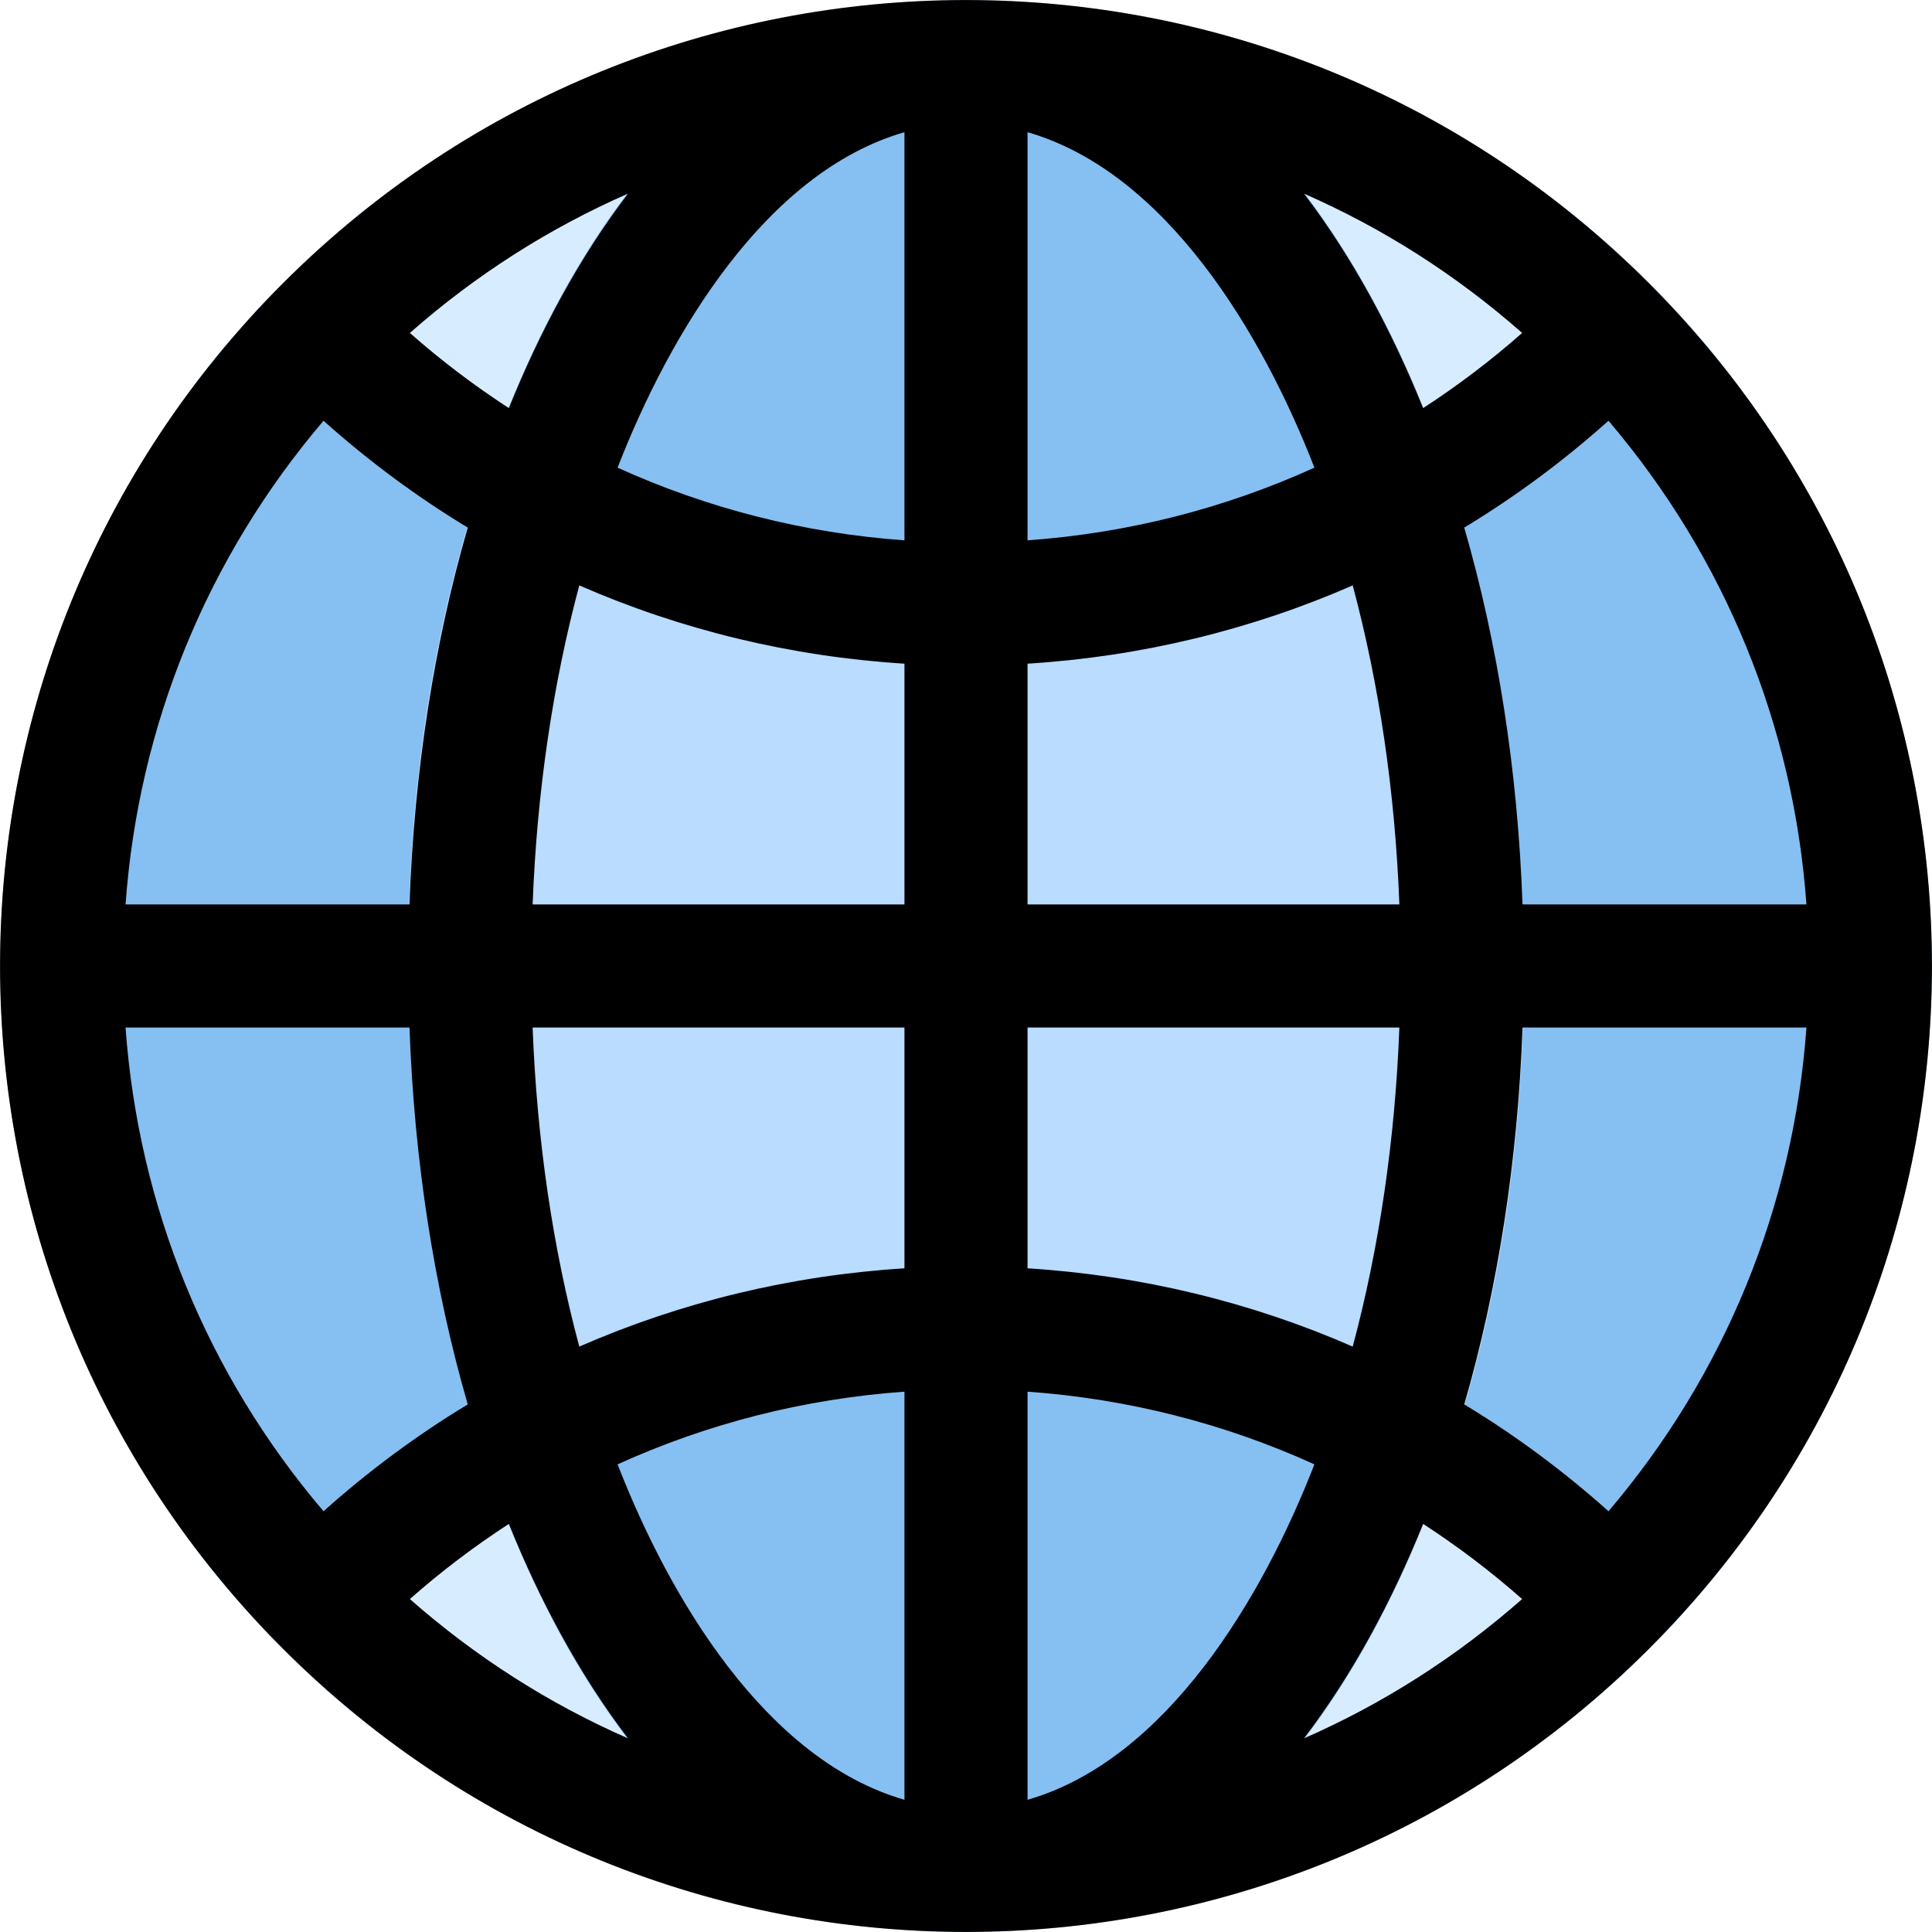
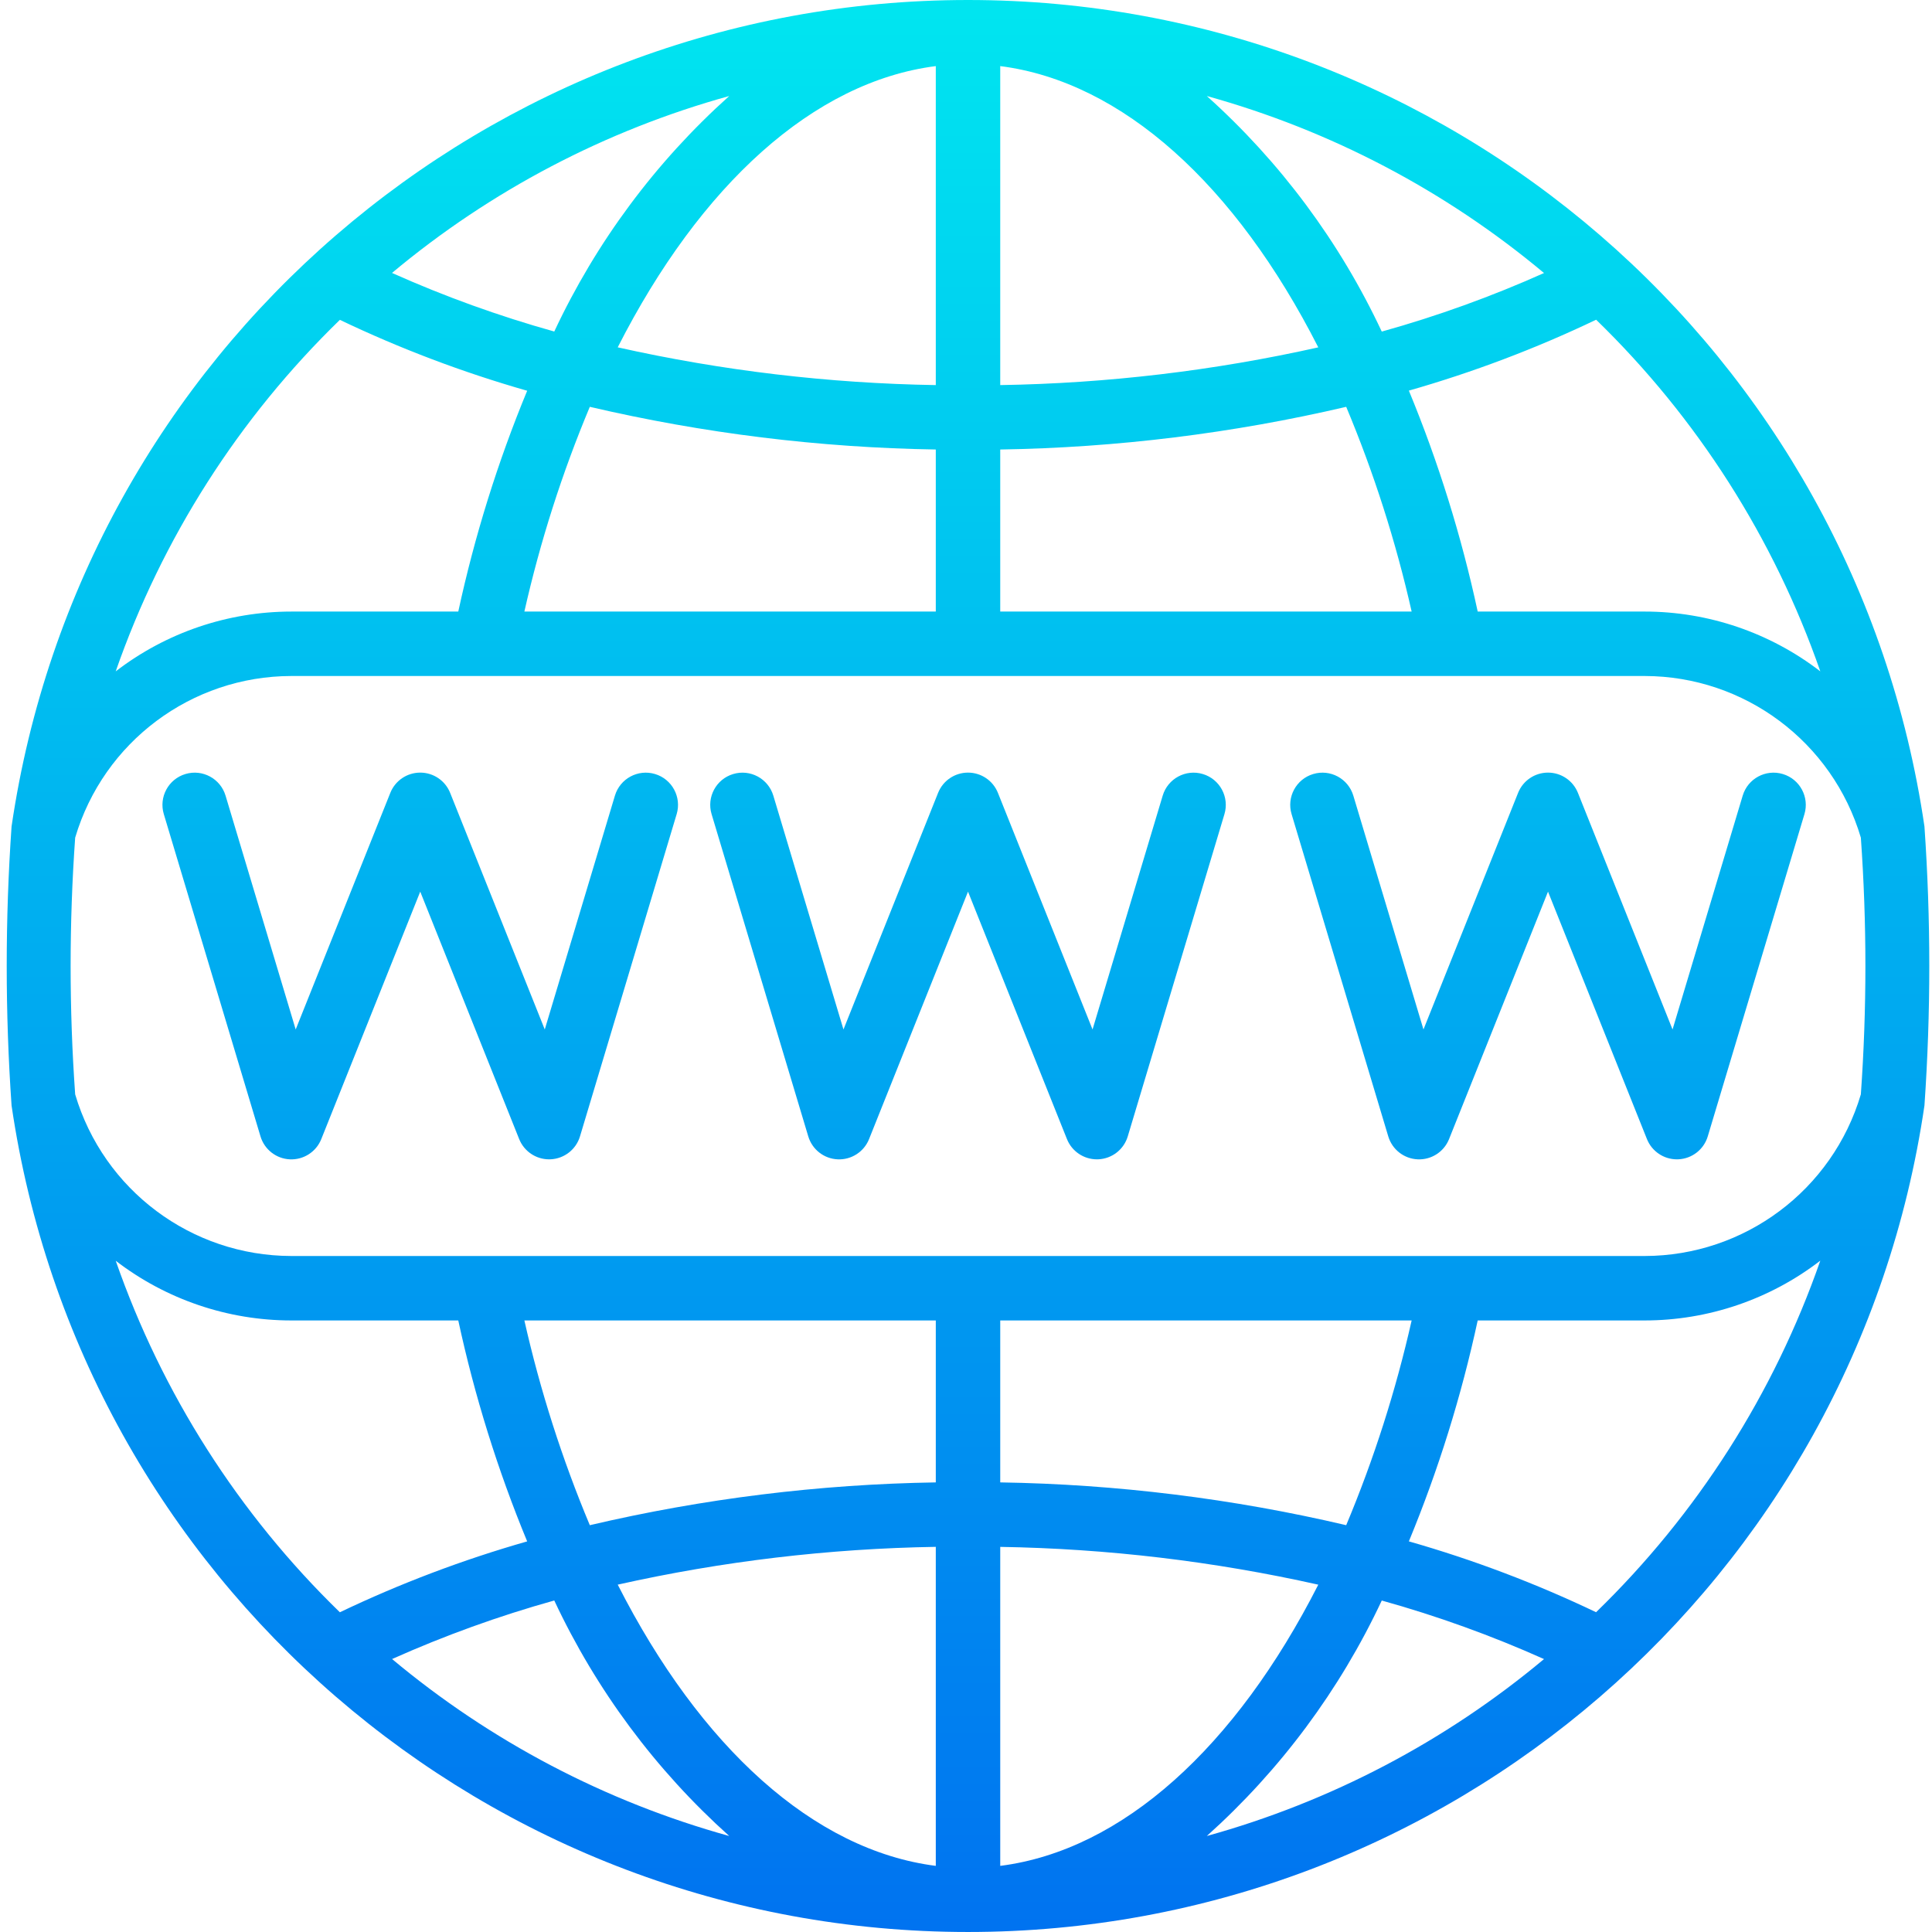
- <svg xmlns="http://www.w3.org/2000/svg" id="Layer_1" enable-background="new 0 0 512.443 512.443" height="512" viewBox="0 0 512.443 512.443" width="512">
-   <path d="m256.221 512.373c-141.567 0-256.151-114.564-256.151-256.152 0-141.566 114.564-256.151 256.151-256.151 141.567 0 256.151 114.564 256.151 256.151.001 141.566-114.563 256.152-256.151 256.152z" fill="#86bff2" />
-   <path d="m73.349 99.741c-6.227-6.348-6.227-16.512 0-22.86 100.546-102.514 265.212-102.5 365.744 0 6.227 6.348 6.227 16.512 0 22.86-100.546 102.515-265.211 102.5-365.744 0z" fill="#d7edff" />
-   <path d="m73.349 435.562c-6.227-6.348-6.227-16.512 0-22.86 100.546-102.515 265.212-102.501 365.744 0 6.227 6.348 6.227 16.512 0 22.86-100.548 102.515-265.21 102.5-365.744 0z" fill="#d7edff" />
-   <path d="m256.221 512.373c-133.523 0-194.37-274.993-107.354-433.587 27.85-50.76 65.976-78.715 107.354-78.715 133.523 0 194.37 274.993 107.354 433.587-27.849 50.759-65.975 78.715-107.354 78.715z" fill="#b9dcff" />
-   <path d="m124.065 139.944c80.735 48.835 183.533 48.862 264.313 0-53.902-186.191-210.232-186.81-264.313 0z" fill="#86bff2" />
-   <path d="m124.065 372.499c53.954 186.368 210.291 186.607 264.313 0-80.735-48.835-183.533-48.863-264.313 0z" fill="#86bff2" />
-   <path d="m437.347 75.095c-100.1-100.102-262.136-100.118-362.252 0-100.103 100.102-100.118 262.136 0 362.253 100.1 100.102 262.136 100.118 362.252 0 100.104-100.103 100.118-262.137 0-362.253zm-10.705 325.738c-11.968-10.702-24.77-20.173-38.264-28.335 8.919-30.809 14.203-64.712 15.452-99.954h75.309c-3.406 47.503-21.657 92.064-52.497 128.289zm-393.338-128.289h75.309c1.249 35.242 6.533 69.145 15.452 99.954-13.494 8.162-26.296 17.633-38.264 28.335-30.84-36.225-49.091-80.786-52.497-128.289zm52.497-160.935c11.968 10.702 24.77 20.173 38.264 28.335-8.919 30.809-14.203 64.712-15.452 99.954h-75.309c3.406-47.503 21.657-92.064 52.497-128.289zm154.097 31.708c-26.622-1.904-52.291-8.461-76.088-19.278 13.84-35.639 39.354-78.384 76.088-88.977zm0 32.708v63.873h-98.625c1.13-29.812 5.354-58.439 12.379-84.632 27.043 11.822 56.127 18.882 86.246 20.759zm0 96.519v63.873c-30.119 1.877-59.203 8.937-86.246 20.759-7.025-26.193-11.249-54.82-12.379-84.632zm0 96.581v108.254c-36.732-10.593-62.246-53.333-76.088-88.976 23.797-10.817 49.467-17.374 76.088-19.278zm32.647 0c26.622 1.904 52.291 8.461 76.088 19.278-13.841 35.64-39.354 78.383-76.088 88.976zm0-32.708v-63.873h98.625c-1.13 29.812-5.354 58.439-12.379 84.632-27.044-11.822-56.128-18.882-86.246-20.759zm0-96.519v-63.873c30.119-1.877 59.203-8.937 86.246-20.759 7.025 26.193 11.249 54.82 12.379 84.632zm0-96.581v-108.254c36.734 10.593 62.248 53.338 76.088 88.977-23.797 10.816-49.467 17.373-76.088 19.277zm73.32-91.957c20.895 9.15 40.389 21.557 57.864 36.951-8.318 7.334-17.095 13.984-26.26 19.931-8.139-20.152-18.537-39.736-31.604-56.882zm-210.891 56.882c-9.165-5.947-17.941-12.597-26.26-19.931 17.475-15.394 36.969-27.801 57.864-36.951-13.068 17.148-23.466 36.732-31.604 56.882zm0 295.958c8.138 20.151 18.537 39.736 31.604 56.882-20.895-9.15-40.389-21.557-57.864-36.951 8.318-7.334 17.095-13.984 26.26-19.931zm242.495 0c9.165 5.947 17.942 12.597 26.26 19.93-17.475 15.394-36.969 27.801-57.864 36.951 13.066-17.144 23.465-36.729 31.604-56.881zm26.361-164.302c-1.249-35.242-6.533-69.146-15.452-99.954 13.494-8.162 26.295-17.633 38.264-28.335 30.84 36.225 49.091 80.786 52.497 128.289z" />
+ <svg xmlns="http://www.w3.org/2000/svg" xmlns:xlink="http://www.w3.org/1999/xlink" height="479pt" viewBox="-1 0 479 479.67" width="479pt">
+   <linearGradient id="lg1">
+     <stop offset="0" stop-color="#006df0" />
+     <stop offset="1" stop-color="#00e7f0" />
+   </linearGradient>
+   <linearGradient id="linear0" gradientUnits="userSpaceOnUse" x1="102.999" x2="102.999" xlink:href="#lg1" y1="503.475" y2="-5.917" />
+   <linearGradient id="linear1" gradientUnits="userSpaceOnUse" x1="238.999" x2="238.999" xlink:href="#lg1" y1="503.475" y2="-5.917" />
+   <linearGradient id="linear2" gradientUnits="userSpaceOnUse" x1="382.999" x2="382.999" xlink:href="#lg1" y1="503.475" y2="-5.917" />
+   <path d="m135 287.836c-3.273 0-6.215-1.988-7.434-5.023l-24.566-61.441-24.57 61.441c-1.262 3.16-4.387 5.176-7.789 5.023-3.402-.152-6.332-2.441-7.305-5.707l-24-80c-1.27-4.23 1.133-8.691 5.367-9.957 4.23-1.27 8.691 1.133 9.961 5.367l17.414 58.055 23.488-58.734c1.211-3.043 4.156-5.039 7.434-5.039 3.273 0 6.219 1.996 7.43 5.039l23.488 58.734 17.418-58.055c1.266-4.234 5.727-6.637 9.957-5.367 4.234 1.266 6.637 5.727 5.371 9.957l-24 80c-.977 3.262-3.914 5.547-7.312 5.699zm0 0" fill="url(#linear0)" />
+   <path d="m271 287.836c-3.273 0-6.215-1.988-7.434-5.023l-24.566-61.441-24.57 61.441c-1.262 3.16-4.387 5.176-7.789 5.023-3.402-.152-6.332-2.441-7.305-5.707l-24-80c-1.27-4.23 1.133-8.691 5.367-9.957 4.23-1.27 8.691 1.133 9.961 5.367l17.414 58.055 23.488-58.734c1.211-3.043 4.156-5.039 7.434-5.039 3.273 0 6.219 1.996 7.43 5.039l23.488 58.734 17.418-58.055c1.266-4.234 5.727-6.637 9.957-5.367 4.234 1.266 6.637 5.727 5.371 9.957l-24 80c-.977 3.262-3.906 5.547-7.305 5.699zm0 0" fill="url(#linear1)" />
+   <path d="m415 287.836c-3.273 0-6.215-1.988-7.434-5.023l-24.566-61.441-24.57 61.441c-1.262 3.16-4.387 5.176-7.789 5.023-3.402-.152-6.332-2.441-7.305-5.707l-24-80c-1.27-4.23 1.133-8.691 5.367-9.957 4.23-1.27 8.691 1.133 9.961 5.367l17.414 58.055 23.488-58.734c1.211-3.043 4.156-5.039 7.434-5.039 3.273 0 6.219 1.996 7.43 5.039l23.488 58.734 17.418-58.055c1.266-4.234 5.727-6.637 9.957-5.367 4.234 1.266 6.637 5.727 5.371 9.957l-24 80c-.977 3.262-3.906 5.547-7.305 5.699zm0 0" fill="url(#linear2)" />
+   <path d="m476.461 205.203c-17.266-117.848-118.355-205.203-237.461-205.203-119.109 0-220.195 87.355-237.465 205.203-1.602 23.059-1.602 46.203 0 69.262 17.27 117.852 118.355 205.203 237.465 205.203 119.105 0 220.195-87.352 237.461-205.203 1.602-23.059 1.602-46.203 0-69.262zm-15.789 66.496c-7.047 23.773-28.875 40.098-53.672 40.137h-336c-24.801-.039-46.629-16.359-53.672-40.137-1.504-21.215-1.504-42.512 0-63.727 7.043-23.777 28.871-40.102 53.672-40.137h336c24.797.039 46.625 16.359 53.672 40.137 1.504 21.215 1.504 42.512 0 63.727zm-213.672 56.137h102.145c-3.926 17.383-9.363 34.395-16.25 50.832-28.168-6.605-56.965-10.168-85.895-10.625zm-16-176h-102.145c3.922-17.387 9.359-34.395 16.246-50.832 28.172 6.582 56.969 10.137 85.898 10.598zm219.605 14.848c-12.5-9.625-27.832-14.844-43.605-14.848h-41.457c-4.043-18.762-9.762-37.121-17.09-54.855 15.965-4.559 31.52-10.445 46.496-17.602 25.098 24.371 44.152 54.266 55.656 87.305zm-68.598-98.898c-13.047 5.84-26.512 10.699-40.281 14.539-10.406-22.215-25.18-42.109-43.441-58.488 30.723 8.516 59.266 23.5 83.723 43.949zm-135.008-51.375c30.336 3.871 58.461 29.512 78.965 69.832-25.934 5.801-52.395 8.941-78.965 9.367zm85.895 84.594c6.887 16.438 12.324 33.445 16.25 50.832h-102.145v-40.234c28.926-.461 57.723-4.016 85.895-10.598zm-101.895-84.594v79.199c-26.574-.43-53.035-3.57-78.969-9.375 20.504-40.312 48.633-65.953 78.969-69.824zm-51.281 7.426c-18.262 16.371-33.035 36.258-43.441 58.473-13.77-3.848-27.234-8.707-40.285-14.547 24.457-20.445 53.004-35.422 83.727-43.926zm-96.672 55.574c14.98 7.16 30.539 13.047 46.504 17.602-7.328 17.727-13.051 36.074-17.105 54.824h-41.445c-15.777.004-31.109 5.223-43.609 14.848 11.508-33.027 30.566-62.91 55.656-87.273zm-55.656 233.602c12.504 9.613 27.836 14.824 43.609 14.824h41.445c4.051 18.758 9.777 37.117 17.105 54.855-15.965 4.555-31.523 10.441-46.504 17.598-25.094-24.371-44.152-54.266-55.656-87.301zm68.602 98.895c13.051-5.836 26.516-10.699 40.285-14.543 10.406 22.211 25.18 42.098 43.441 58.473-30.723-8.516-59.273-23.5-83.727-43.953zm135.008 51.344c-30.336-3.863-58.465-29.504-78.969-69.824 25.934-5.809 52.395-8.953 78.969-9.383zm-85.898-84.582c-6.887-16.438-12.324-33.449-16.246-50.832h102.145v40.207c-28.93.457-57.727 4.02-85.898 10.625zm101.898 84.582v-79.199c26.574.43 53.031 3.574 78.965 9.383-20.504 40.312-48.621 65.953-78.965 69.816zm51.285-7.414c18.258-16.375 33.031-36.258 43.441-58.465 13.77 3.84 27.234 8.695 40.281 14.535-24.457 20.441-53.004 35.418-83.723 43.93zm96.664-55.555c-14.977-7.156-30.531-13.043-46.496-17.598 7.328-17.734 13.047-36.09 17.09-54.848h41.457c15.773-.008 31.105-5.227 43.605-14.848-11.508 33.023-30.562 62.906-55.656 87.27zm0 0" fill="url(#linear1)" />
</svg>
